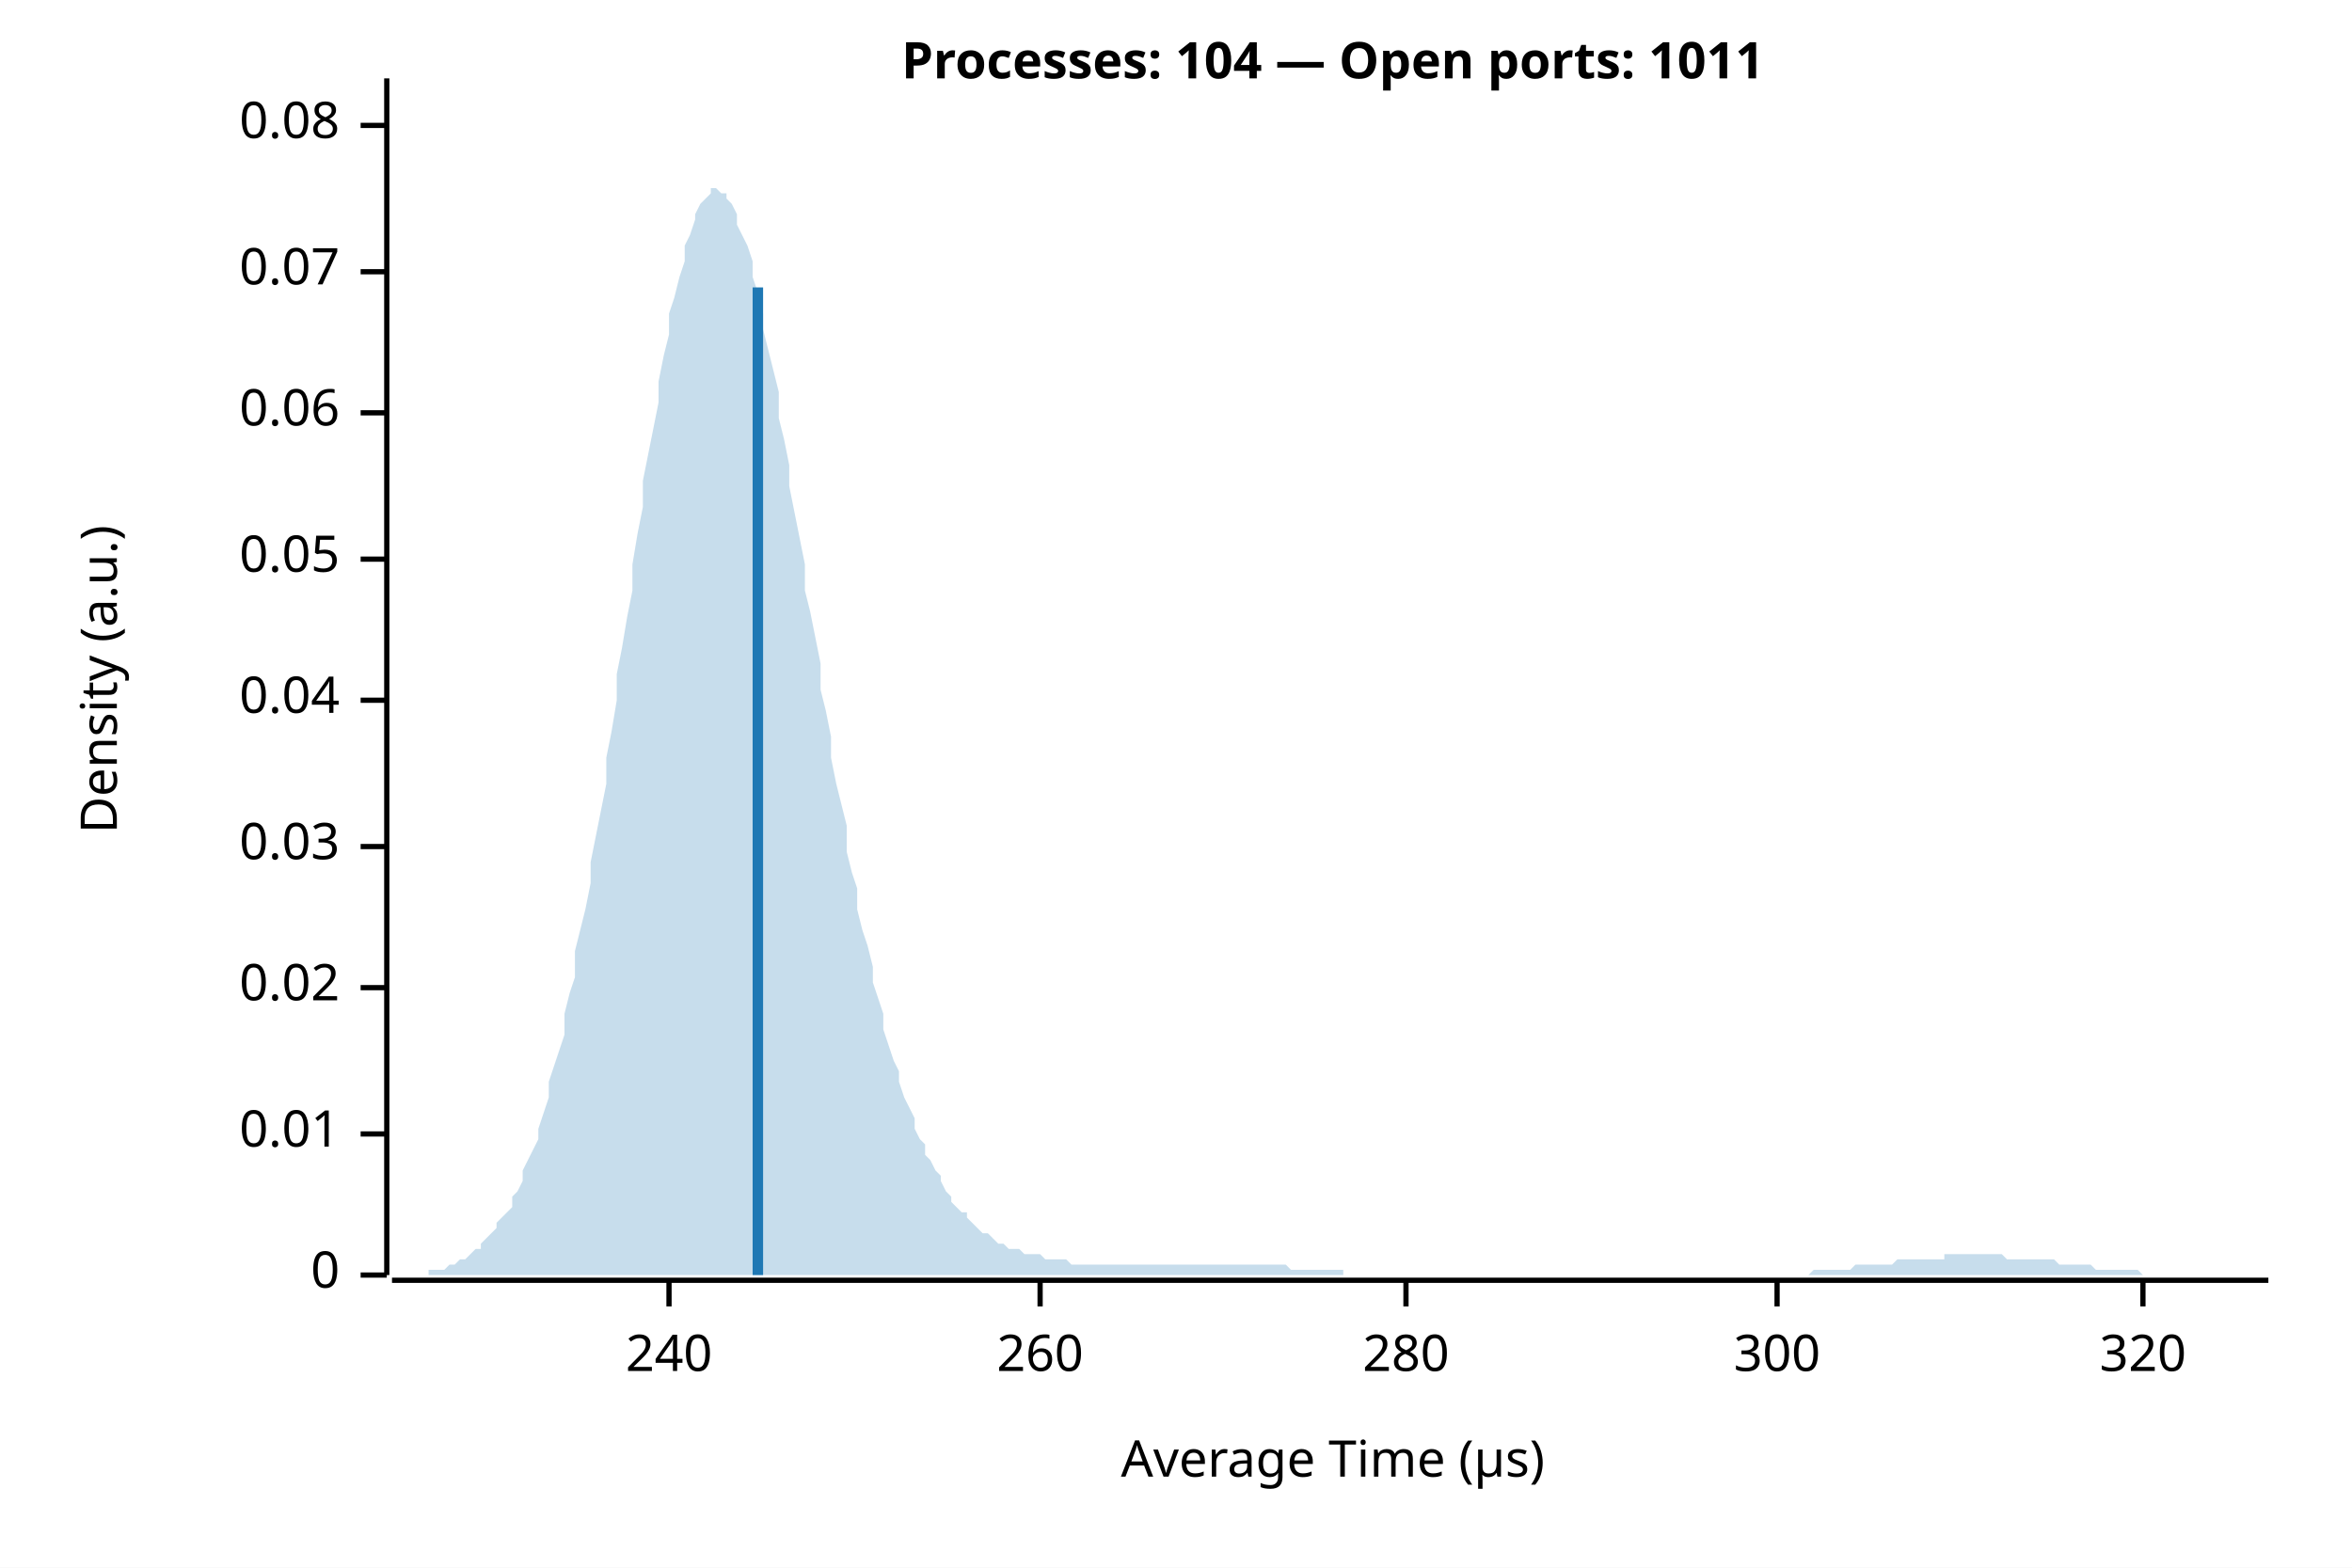
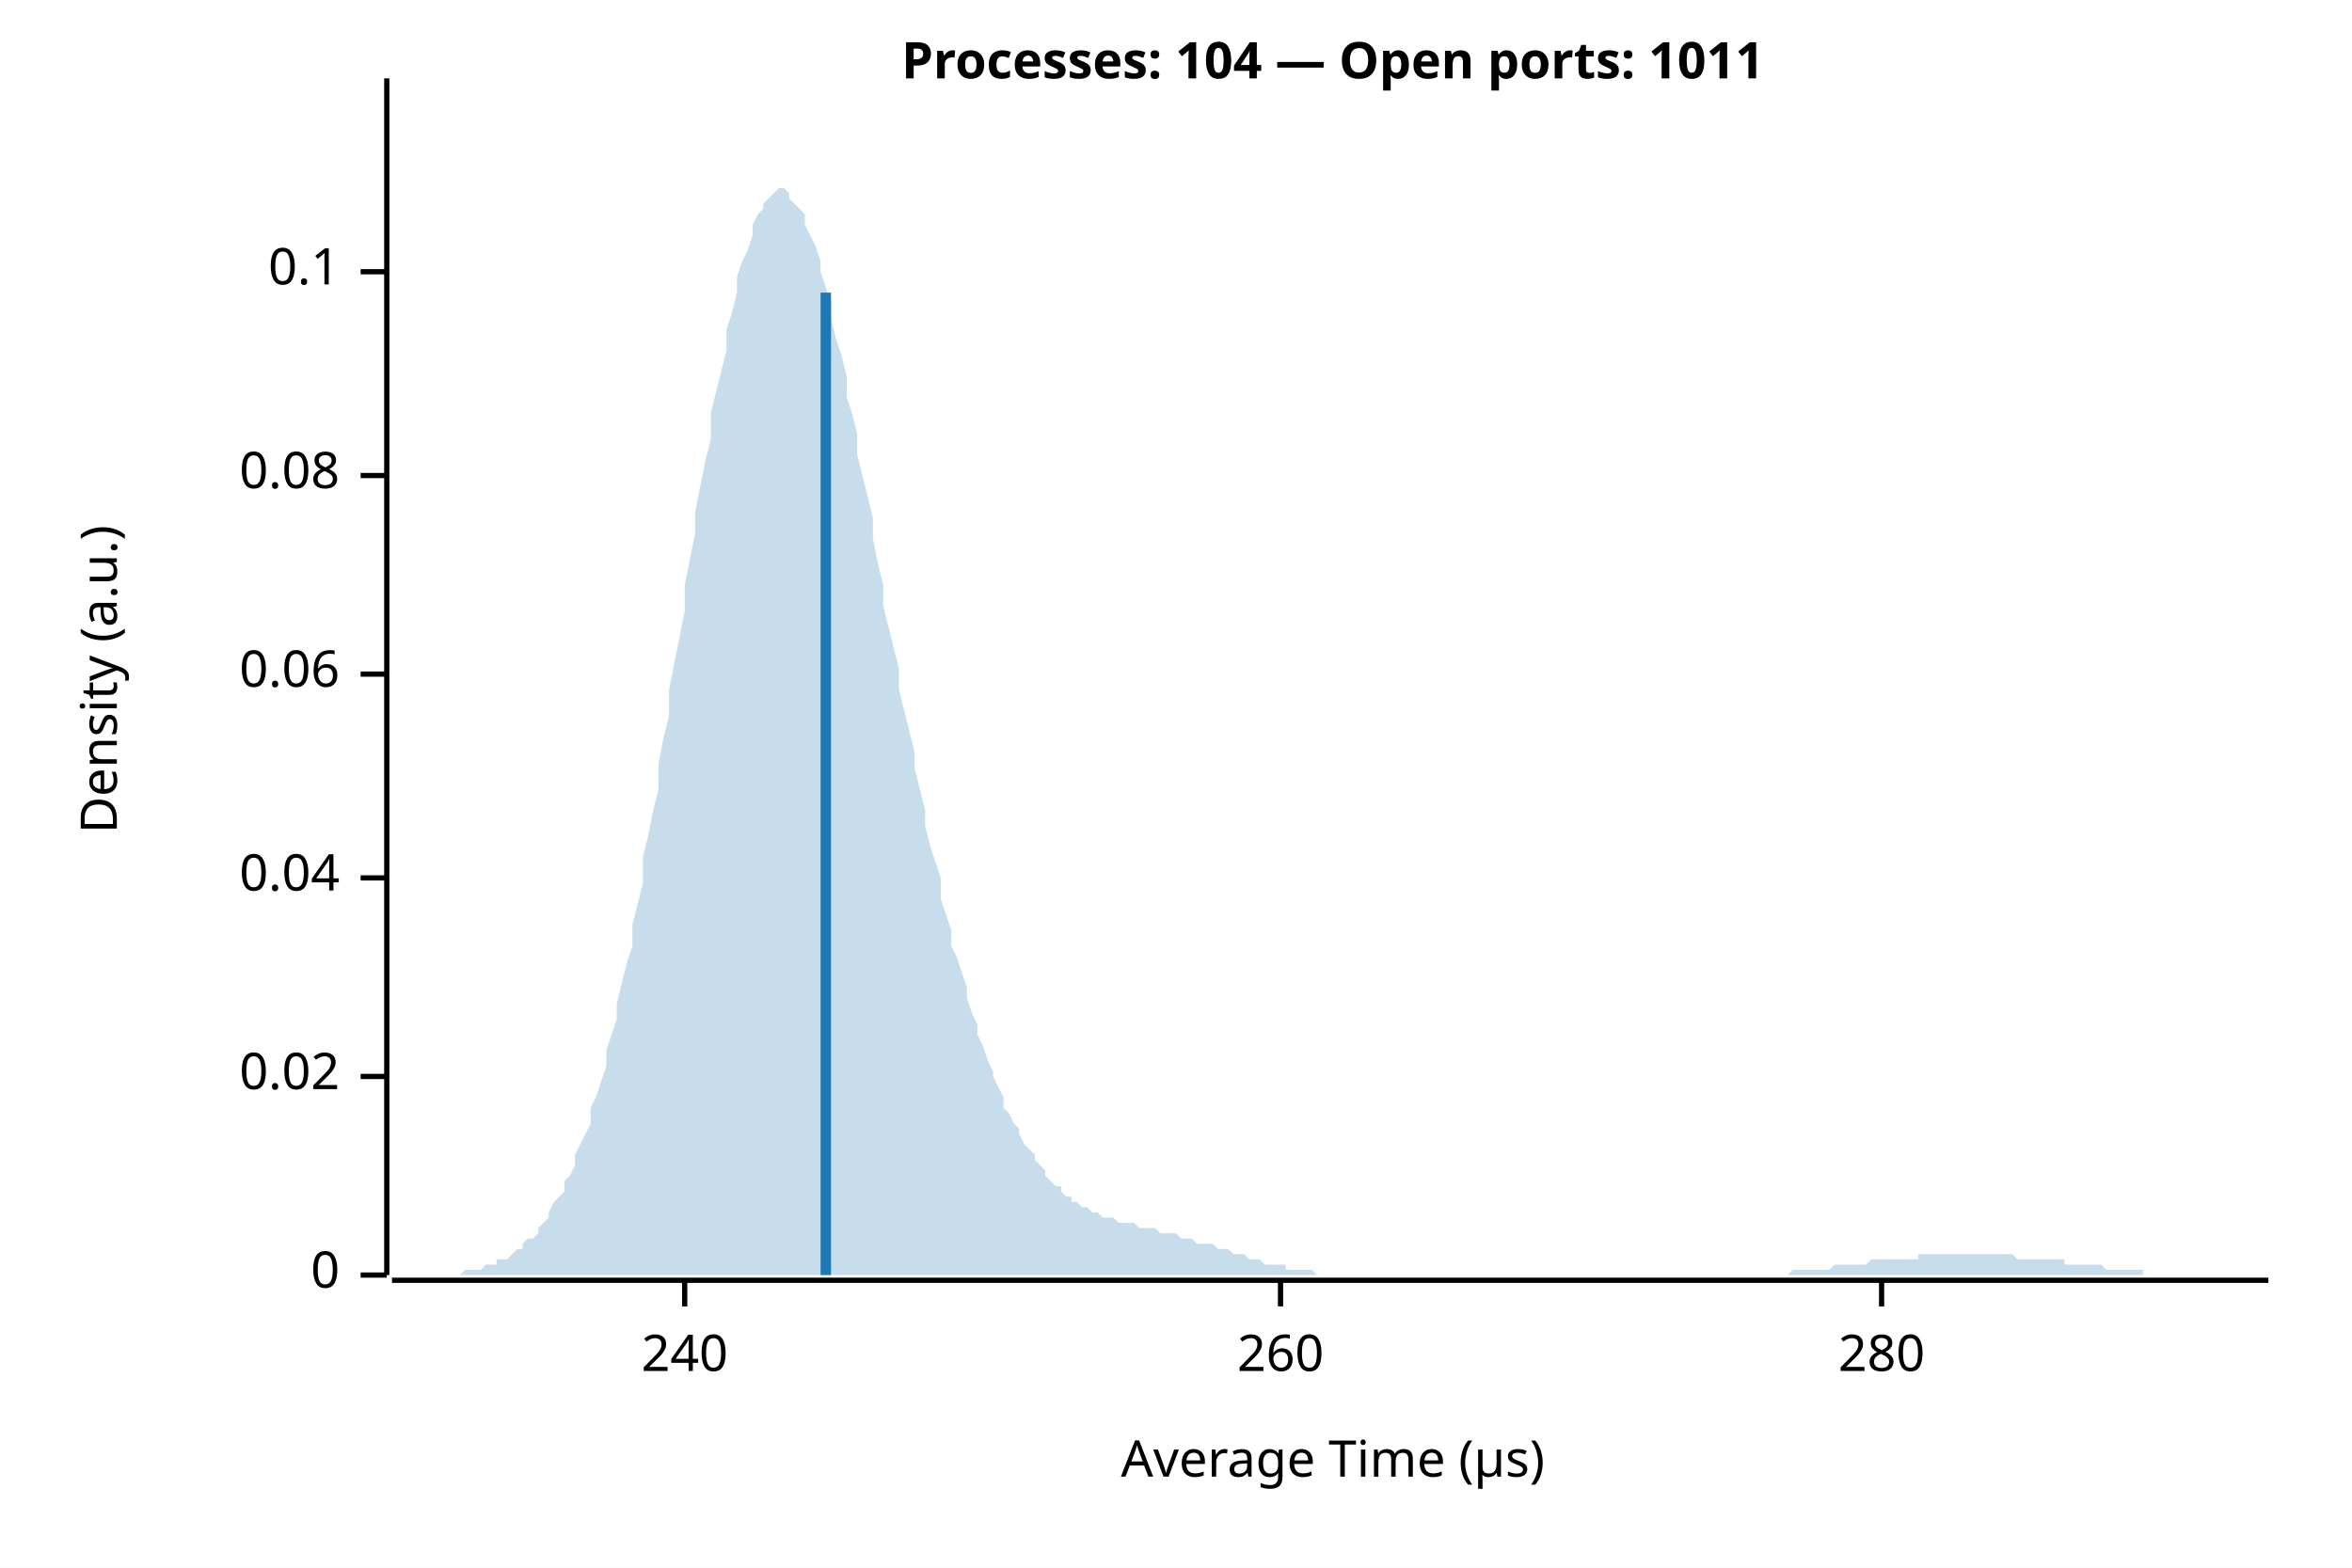
<svg xmlns="http://www.w3.org/2000/svg" width="450" height="300" viewBox="0 0 450 300">
  <rect width="100%" height="100%" fill="white" />
  <text x="255" y="15" font-weight="bold" text-anchor="middle" font-family="sans-serif" font-size="9.677" opacity="1" fill="#000000">Processes: 104 — Open ports: 1011</text>
  <text x="15" y="130" dy="0.76em" text-anchor="middle" font-family="sans-serif" font-size="9.677" opacity="1" fill="#000000" transform="rotate(270, 15, 130)">
Density (a.u.)
</text>
  <text x="255" y="285" dy="-0.5ex" text-anchor="middle" font-family="sans-serif" font-size="9.677" opacity="1" fill="#000000">
Average Time (µs)
</text>
  <polyline fill="none" opacity="1" stroke="#000000" stroke-width="1" points="74,15 74,244 " />
  <text x="65" y="244" dy="0.5ex" text-anchor="end" font-family="sans-serif" font-size="9.677" opacity="1" fill="#000000">
0
</text>
  <polyline fill="none" opacity="1" stroke="#000000" stroke-width="1" points="69,244 74,244 " />
-   <text x="65" y="217" dy="0.5ex" text-anchor="end" font-family="sans-serif" font-size="9.677" opacity="1" fill="#000000">
- 0.01
- </text>
-   <polyline fill="none" opacity="1" stroke="#000000" stroke-width="1" points="69,217 74,217 " />
-   <text x="65" y="189" dy="0.5ex" text-anchor="end" font-family="sans-serif" font-size="9.677" opacity="1" fill="#000000">
+   <text x="65" y="206" dy="0.5ex" text-anchor="end" font-family="sans-serif" font-size="9.677" opacity="1" fill="#000000">
0.02
</text>
-   <polyline fill="none" opacity="1" stroke="#000000" stroke-width="1" points="69,189 74,189 " />
-   <text x="65" y="162" dy="0.5ex" text-anchor="end" font-family="sans-serif" font-size="9.677" opacity="1" fill="#000000">
- 0.03
- </text>
-   <polyline fill="none" opacity="1" stroke="#000000" stroke-width="1" points="69,162 74,162 " />
-   <text x="65" y="134" dy="0.5ex" text-anchor="end" font-family="sans-serif" font-size="9.677" opacity="1" fill="#000000">
+   <polyline fill="none" opacity="1" stroke="#000000" stroke-width="1" points="69,206 74,206 " />
+   <text x="65" y="168" dy="0.5ex" text-anchor="end" font-family="sans-serif" font-size="9.677" opacity="1" fill="#000000">
0.04
</text>
-   <polyline fill="none" opacity="1" stroke="#000000" stroke-width="1" points="69,134 74,134 " />
-   <text x="65" y="107" dy="0.5ex" text-anchor="end" font-family="sans-serif" font-size="9.677" opacity="1" fill="#000000">
- 0.05
- </text>
-   <polyline fill="none" opacity="1" stroke="#000000" stroke-width="1" points="69,107 74,107 " />
-   <text x="65" y="79" dy="0.5ex" text-anchor="end" font-family="sans-serif" font-size="9.677" opacity="1" fill="#000000">
+   <polyline fill="none" opacity="1" stroke="#000000" stroke-width="1" points="69,168 74,168 " />
+   <text x="65" y="129" dy="0.5ex" text-anchor="end" font-family="sans-serif" font-size="9.677" opacity="1" fill="#000000">
0.06
</text>
-   <polyline fill="none" opacity="1" stroke="#000000" stroke-width="1" points="69,79 74,79 " />
+   <polyline fill="none" opacity="1" stroke="#000000" stroke-width="1" points="69,129 74,129 " />
+   <text x="65" y="91" dy="0.5ex" text-anchor="end" font-family="sans-serif" font-size="9.677" opacity="1" fill="#000000">
+ 0.08
+ </text>
+   <polyline fill="none" opacity="1" stroke="#000000" stroke-width="1" points="69,91 74,91 " />
  <text x="65" y="52" dy="0.5ex" text-anchor="end" font-family="sans-serif" font-size="9.677" opacity="1" fill="#000000">
- 0.07
+ 0.1
</text>
  <polyline fill="none" opacity="1" stroke="#000000" stroke-width="1" points="69,52 74,52 " />
-   <text x="65" y="24" dy="0.5ex" text-anchor="end" font-family="sans-serif" font-size="9.677" opacity="1" fill="#000000">
- 0.08
- </text>
-   <polyline fill="none" opacity="1" stroke="#000000" stroke-width="1" points="69,24 74,24 " />
  <polyline fill="none" opacity="1" stroke="#000000" stroke-width="1" points="75,245 434,245 " />
-   <text x="128" y="255" dy="0.76em" text-anchor="middle" font-family="sans-serif" font-size="9.677" opacity="1" fill="#000000">
+   <text x="131" y="255" dy="0.76em" text-anchor="middle" font-family="sans-serif" font-size="9.677" opacity="1" fill="#000000">
240
</text>
-   <polyline fill="none" opacity="1" stroke="#000000" stroke-width="1" points="128,245 128,250 " />
-   <text x="199" y="255" dy="0.76em" text-anchor="middle" font-family="sans-serif" font-size="9.677" opacity="1" fill="#000000">
+   <polyline fill="none" opacity="1" stroke="#000000" stroke-width="1" points="131,245 131,250 " />
+   <text x="245" y="255" dy="0.76em" text-anchor="middle" font-family="sans-serif" font-size="9.677" opacity="1" fill="#000000">
260
</text>
-   <polyline fill="none" opacity="1" stroke="#000000" stroke-width="1" points="199,245 199,250 " />
-   <text x="269" y="255" dy="0.76em" text-anchor="middle" font-family="sans-serif" font-size="9.677" opacity="1" fill="#000000">
+   <polyline fill="none" opacity="1" stroke="#000000" stroke-width="1" points="245,245 245,250 " />
+   <text x="360" y="255" dy="0.76em" text-anchor="middle" font-family="sans-serif" font-size="9.677" opacity="1" fill="#000000">
280
</text>
-   <polyline fill="none" opacity="1" stroke="#000000" stroke-width="1" points="269,245 269,250 " />
-   <text x="340" y="255" dy="0.76em" text-anchor="middle" font-family="sans-serif" font-size="9.677" opacity="1" fill="#000000">
- 300
- </text>
-   <polyline fill="none" opacity="1" stroke="#000000" stroke-width="1" points="340,245 340,250 " />
-   <text x="410" y="255" dy="0.76em" text-anchor="middle" font-family="sans-serif" font-size="9.677" opacity="1" fill="#000000">
- 320
- </text>
-   <polyline fill="none" opacity="1" stroke="#000000" stroke-width="1" points="410,245 410,250 " />
-   <polygon opacity="0.25" fill="#1F78B4" points="75,244 75,244 76,244 77,244 77,244 78,244 79,244 80,244 80,244 81,244 82,244 82,243 83,243 84,243 85,243 85,243 86,242 87,242 87,242 88,241 89,241 90,240 90,240 91,239 92,239 92,238 93,237 94,236 95,235 95,234 96,233 97,232 98,231 98,229 99,228 100,226 100,224 101,222 102,220 103,218 103,216 104,213 105,210 105,207 106,204 107,201 108,198 108,194 109,190 110,187 110,182 111,178 112,174 113,169 113,165 114,160 115,155 116,150 116,145 117,140 118,134 118,129 119,124 120,118 121,113 121,108 122,102 123,97 123,92 124,87 125,82 126,77 126,73 127,68 128,64 128,60 129,57 130,53 131,50 131,47 132,45 133,42 133,41 134,39 135,38 136,37 136,36 137,36 138,37 139,37 139,38 140,39 141,41 141,43 142,45 143,47 144,50 144,53 145,56 146,60 146,63 147,67 148,71 149,75 149,80 150,84 151,89 151,93 152,98 153,103 154,108 154,113 155,117 156,122 157,127 157,132 158,136 159,141 159,145 160,150 161,154 162,158 162,163 163,167 164,170 164,174 165,178 166,181 167,185 167,188 168,191 169,194 169,197 170,200 171,203 172,205 172,207 173,210 174,212 175,214 175,216 176,218 177,219 177,221 178,222 179,224 180,225 180,226 181,228 182,229 182,230 183,231 184,232 185,232 185,233 186,234 187,235 187,235 188,236 189,236 190,237 190,237 191,238 192,238 192,238 193,239 194,239 195,239 195,239 196,240 197,240 198,240 198,240 199,240 200,241 200,241 201,241 202,241 203,241 203,241 204,241 205,242 205,242 206,242 207,242 208,242 208,242 209,242 210,242 210,242 211,242 212,242 213,242 213,242 214,242 215,242 216,242 216,242 217,242 218,242 218,242 219,242 220,242 221,242 221,242 222,242 223,242 223,242 224,242 225,242 226,242 226,242 227,242 228,242 228,242 229,242 230,242 231,242 231,242 232,242 233,242 233,242 234,242 235,242 236,242 236,242 237,242 238,242 239,242 239,242 240,242 241,242 241,242 242,242 243,242 244,242 244,242 245,242 246,242 246,242 247,243 248,243 249,243 249,243 250,243 251,243 251,243 252,243 253,243 254,243 254,243 255,243 256,243 257,243 257,244 258,244 259,244 259,244 260,244 261,244 262,244 262,244 263,244 264,244 264,244 265,244 266,244 267,244 267,244 268,244 269,244 269,244 270,244 271,244 272,244 272,244 273,244 274,244 275,244 275,244 276,244 277,244 277,244 278,244 279,244 280,244 280,244 281,244 282,244 282,244 283,244 284,244 285,244 285,244 286,244 287,244 287,244 288,244 289,244 290,244 290,244 291,244 292,244 292,244 293,244 294,244 295,244 295,244 296,244 297,244 298,244 298,244 299,244 300,244 300,244 301,244 302,244 303,244 303,244 304,244 305,244 305,244 306,244 307,244 308,244 308,244 309,244 310,244 310,244 311,244 312,244 313,244 313,244 314,244 315,244 316,244 316,244 317,244 318,244 318,244 319,244 320,244 321,244 321,244 322,244 323,244 323,244 324,244 325,244 326,244 326,244 327,244 328,244 328,244 329,244 330,244 331,244 331,244 332,244 333,244 333,244 334,244 335,244 336,244 336,244 337,244 338,244 339,244 339,244 340,244 341,244 341,244 342,244 343,244 344,244 344,244 345,244 346,244 346,244 347,243 348,243 349,243 349,243 350,243 351,243 351,243 352,243 353,243 354,243 354,243 355,242 356,242 357,242 357,242 358,242 359,242 359,242 360,242 361,242 362,242 362,242 363,241 364,241 364,241 365,241 366,241 367,241 367,241 368,241 369,241 369,241 370,241 371,241 372,241 372,240 373,240 374,240 375,240 375,240 376,240 377,240 377,240 378,240 379,240 380,240 380,240 381,240 382,240 382,240 383,240 384,241 385,241 385,241 386,241 387,241 387,241 388,241 389,241 390,241 390,241 391,241 392,241 392,241 393,241 394,242 395,242 395,242 396,242 397,242 398,242 398,242 399,242 400,242 400,242 401,243 402,243 403,243 403,243 404,243 405,243 405,243 406,243 407,243 408,243 408,243 409,243 410,244 410,244 411,244 412,244 413,244 413,244 414,244 415,244 416,244 416,244 417,244 418,244 418,244 419,244 420,244 421,244 421,244 422,244 423,244 423,244 424,244 425,244 426,244 426,244 427,244 428,244 428,244 429,244 430,244 431,244 431,244 432,244 433,244 434,244 434,244 75,244 " />
-   <polyline fill="none" opacity="1" stroke="#1F78B4" stroke-width="2" points="145,244 145,55 " />
+   <polyline fill="none" opacity="1" stroke="#000000" stroke-width="1" points="360,245 360,250 " />
+   <polygon opacity="0.25" fill="#1F78B4" points="75,244 75,244 76,244 77,244 77,244 78,244 79,244 80,244 80,244 81,244 82,244 82,244 83,244 84,244 85,244 85,244 86,244 87,244 87,244 88,244 89,243 90,243 90,243 91,243 92,243 92,243 93,242 94,242 95,242 95,241 96,241 97,241 98,240 98,240 99,239 100,239 100,238 101,237 102,237 103,236 103,235 104,234 105,233 105,232 106,230 107,229 108,228 108,226 109,225 110,223 110,221 111,219 112,217 113,215 113,212 114,210 115,207 116,204 116,201 117,198 118,195 118,192 119,188 120,184 121,181 121,177 122,173 123,169 123,164 124,160 125,155 126,151 126,146 127,141 128,137 128,132 129,127 130,122 131,117 131,112 132,107 133,102 133,98 134,93 135,88 136,84 136,79 137,75 138,71 139,67 139,63 140,60 141,56 141,53 142,50 143,48 144,45 144,43 145,41 146,40 146,39 147,38 148,37 149,36 149,36 150,36 151,37 151,38 152,39 153,40 154,41 154,43 155,45 156,47 157,50 157,52 158,55 159,58 159,61 160,65 161,68 162,72 162,76 163,79 164,83 164,87 165,91 166,95 167,99 167,103 168,108 169,112 169,116 170,120 171,124 172,128 172,132 173,136 174,140 175,144 175,147 176,151 177,155 177,158 178,162 179,165 180,168 180,172 181,175 182,178 182,181 183,183 184,186 185,189 185,191 186,194 187,196 187,198 188,200 189,203 190,205 190,206 191,208 192,210 192,212 193,213 194,215 195,216 195,217 196,219 197,220 198,221 198,222 199,223 200,224 200,225 201,226 202,227 203,227 203,228 204,229 205,229 205,230 206,230 207,231 208,231 208,231 209,232 210,232 210,232 211,233 212,233 213,233 213,233 214,234 215,234 216,234 216,234 217,234 218,235 218,235 219,235 220,235 221,235 221,235 222,236 223,236 223,236 224,236 225,236 226,237 226,237 227,237 228,237 228,237 229,238 230,238 231,238 231,238 232,238 233,239 233,239 234,239 235,239 236,240 236,240 237,240 238,240 239,241 239,241 240,241 241,241 241,241 242,242 243,242 244,242 244,242 245,242 246,242 246,243 247,243 248,243 249,243 249,243 250,243 251,243 251,243 252,244 253,244 254,244 254,244 255,244 256,244 257,244 257,244 258,244 259,244 259,244 260,244 261,244 262,244 262,244 263,244 264,244 264,244 265,244 266,244 267,244 267,244 268,244 269,244 269,244 270,244 271,244 272,244 272,244 273,244 274,244 275,244 275,244 276,244 277,244 277,244 278,244 279,244 280,244 280,244 281,244 282,244 282,244 283,244 284,244 285,244 285,244 286,244 287,244 287,244 288,244 289,244 290,244 290,244 291,244 292,244 292,244 293,244 294,244 295,244 295,244 296,244 297,244 298,244 298,244 299,244 300,244 300,244 301,244 302,244 303,244 303,244 304,244 305,244 305,244 306,244 307,244 308,244 308,244 309,244 310,244 310,244 311,244 312,244 313,244 313,244 314,244 315,244 316,244 316,244 317,244 318,244 318,244 319,244 320,244 321,244 321,244 322,244 323,244 323,244 324,244 325,244 326,244 326,244 327,244 328,244 328,244 329,244 330,244 331,244 331,244 332,244 333,244 333,244 334,244 335,244 336,244 336,244 337,244 338,244 339,244 339,244 340,244 341,244 341,244 342,244 343,243 344,243 344,243 345,243 346,243 346,243 347,243 348,243 349,243 349,243 350,243 351,242 351,242 352,242 353,242 354,242 354,242 355,242 356,242 357,242 357,242 358,241 359,241 359,241 360,241 361,241 362,241 362,241 363,241 364,241 364,241 365,241 366,241 367,241 367,240 368,240 369,240 369,240 370,240 371,240 372,240 372,240 373,240 374,240 375,240 375,240 376,240 377,240 377,240 378,240 379,240 380,240 380,240 381,240 382,240 382,240 383,240 384,240 385,240 385,240 386,241 387,241 387,241 388,241 389,241 390,241 390,241 391,241 392,241 392,241 393,241 394,241 395,241 395,242 396,242 397,242 398,242 398,242 399,242 400,242 400,242 401,242 402,242 403,243 403,243 404,243 405,243 405,243 406,243 407,243 408,243 408,243 409,243 410,243 410,244 411,244 412,244 413,244 413,244 414,244 415,244 416,244 416,244 417,244 418,244 418,244 419,244 420,244 421,244 421,244 422,244 423,244 423,244 424,244 425,244 426,244 426,244 427,244 428,244 428,244 429,244 430,244 431,244 431,244 432,244 433,244 434,244 434,244 75,244 " />
+   <polyline fill="none" opacity="1" stroke="#1F78B4" stroke-width="2" points="158,244 158,56 " />
</svg>
